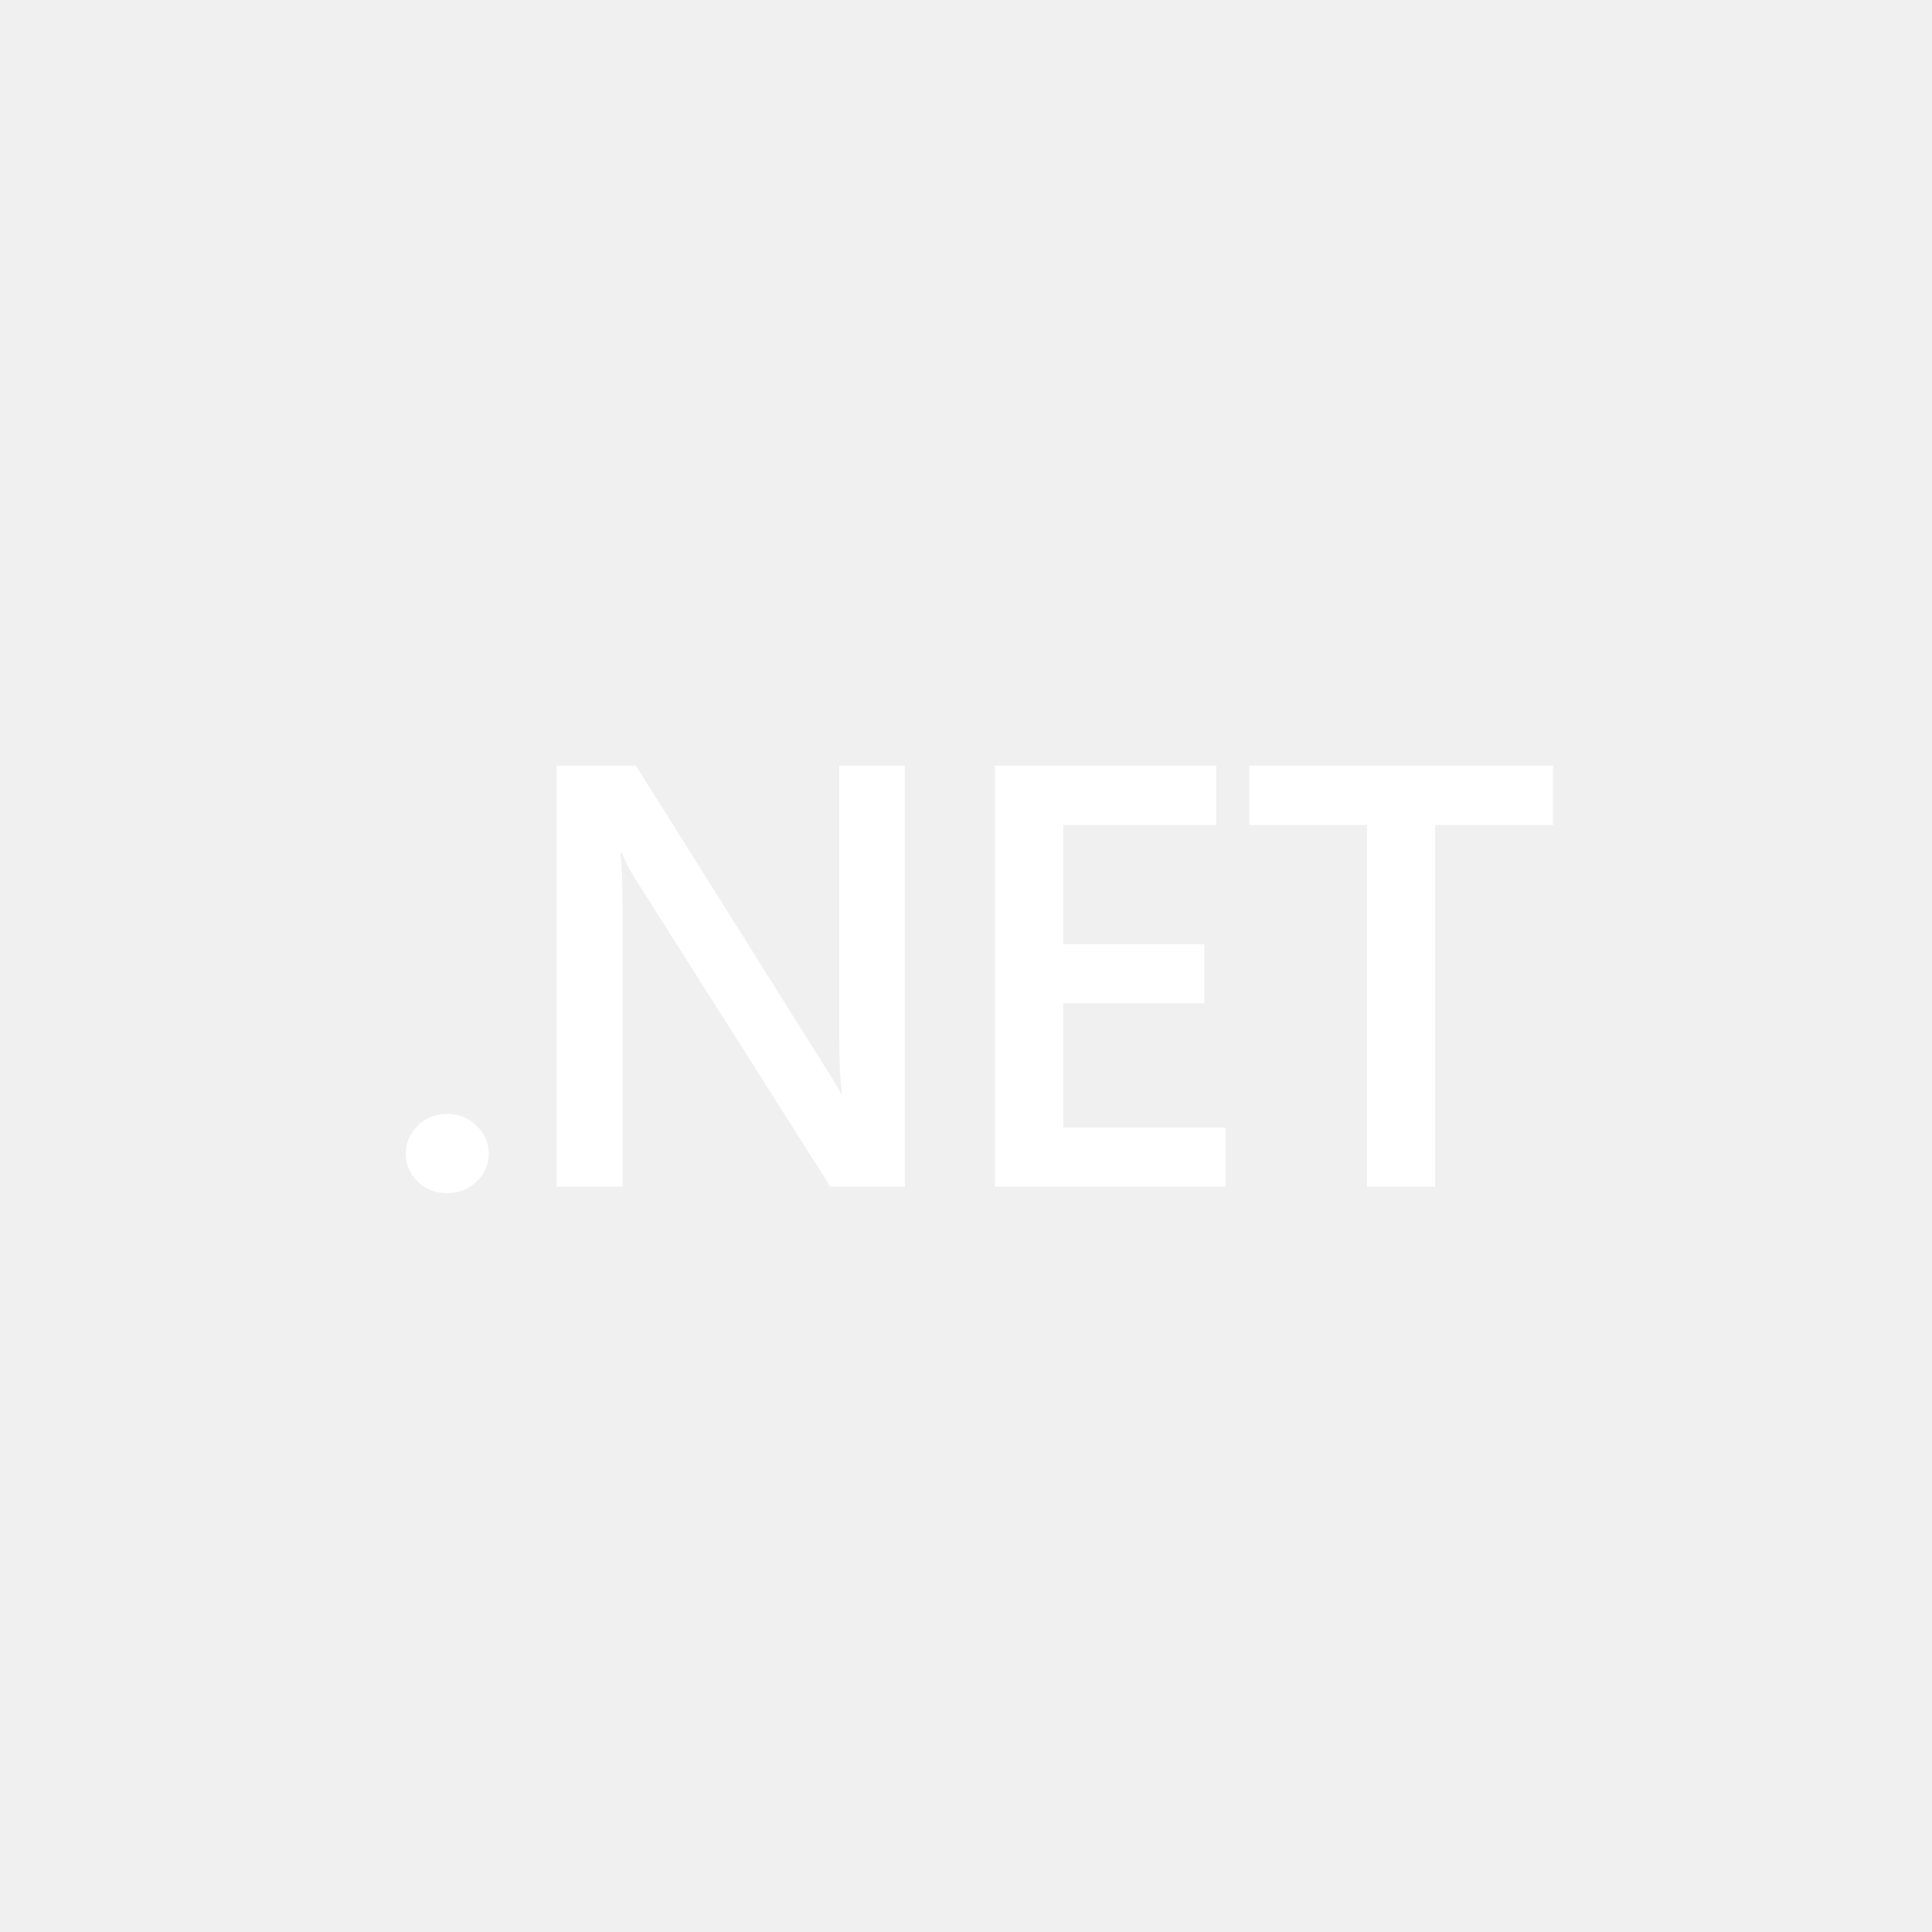
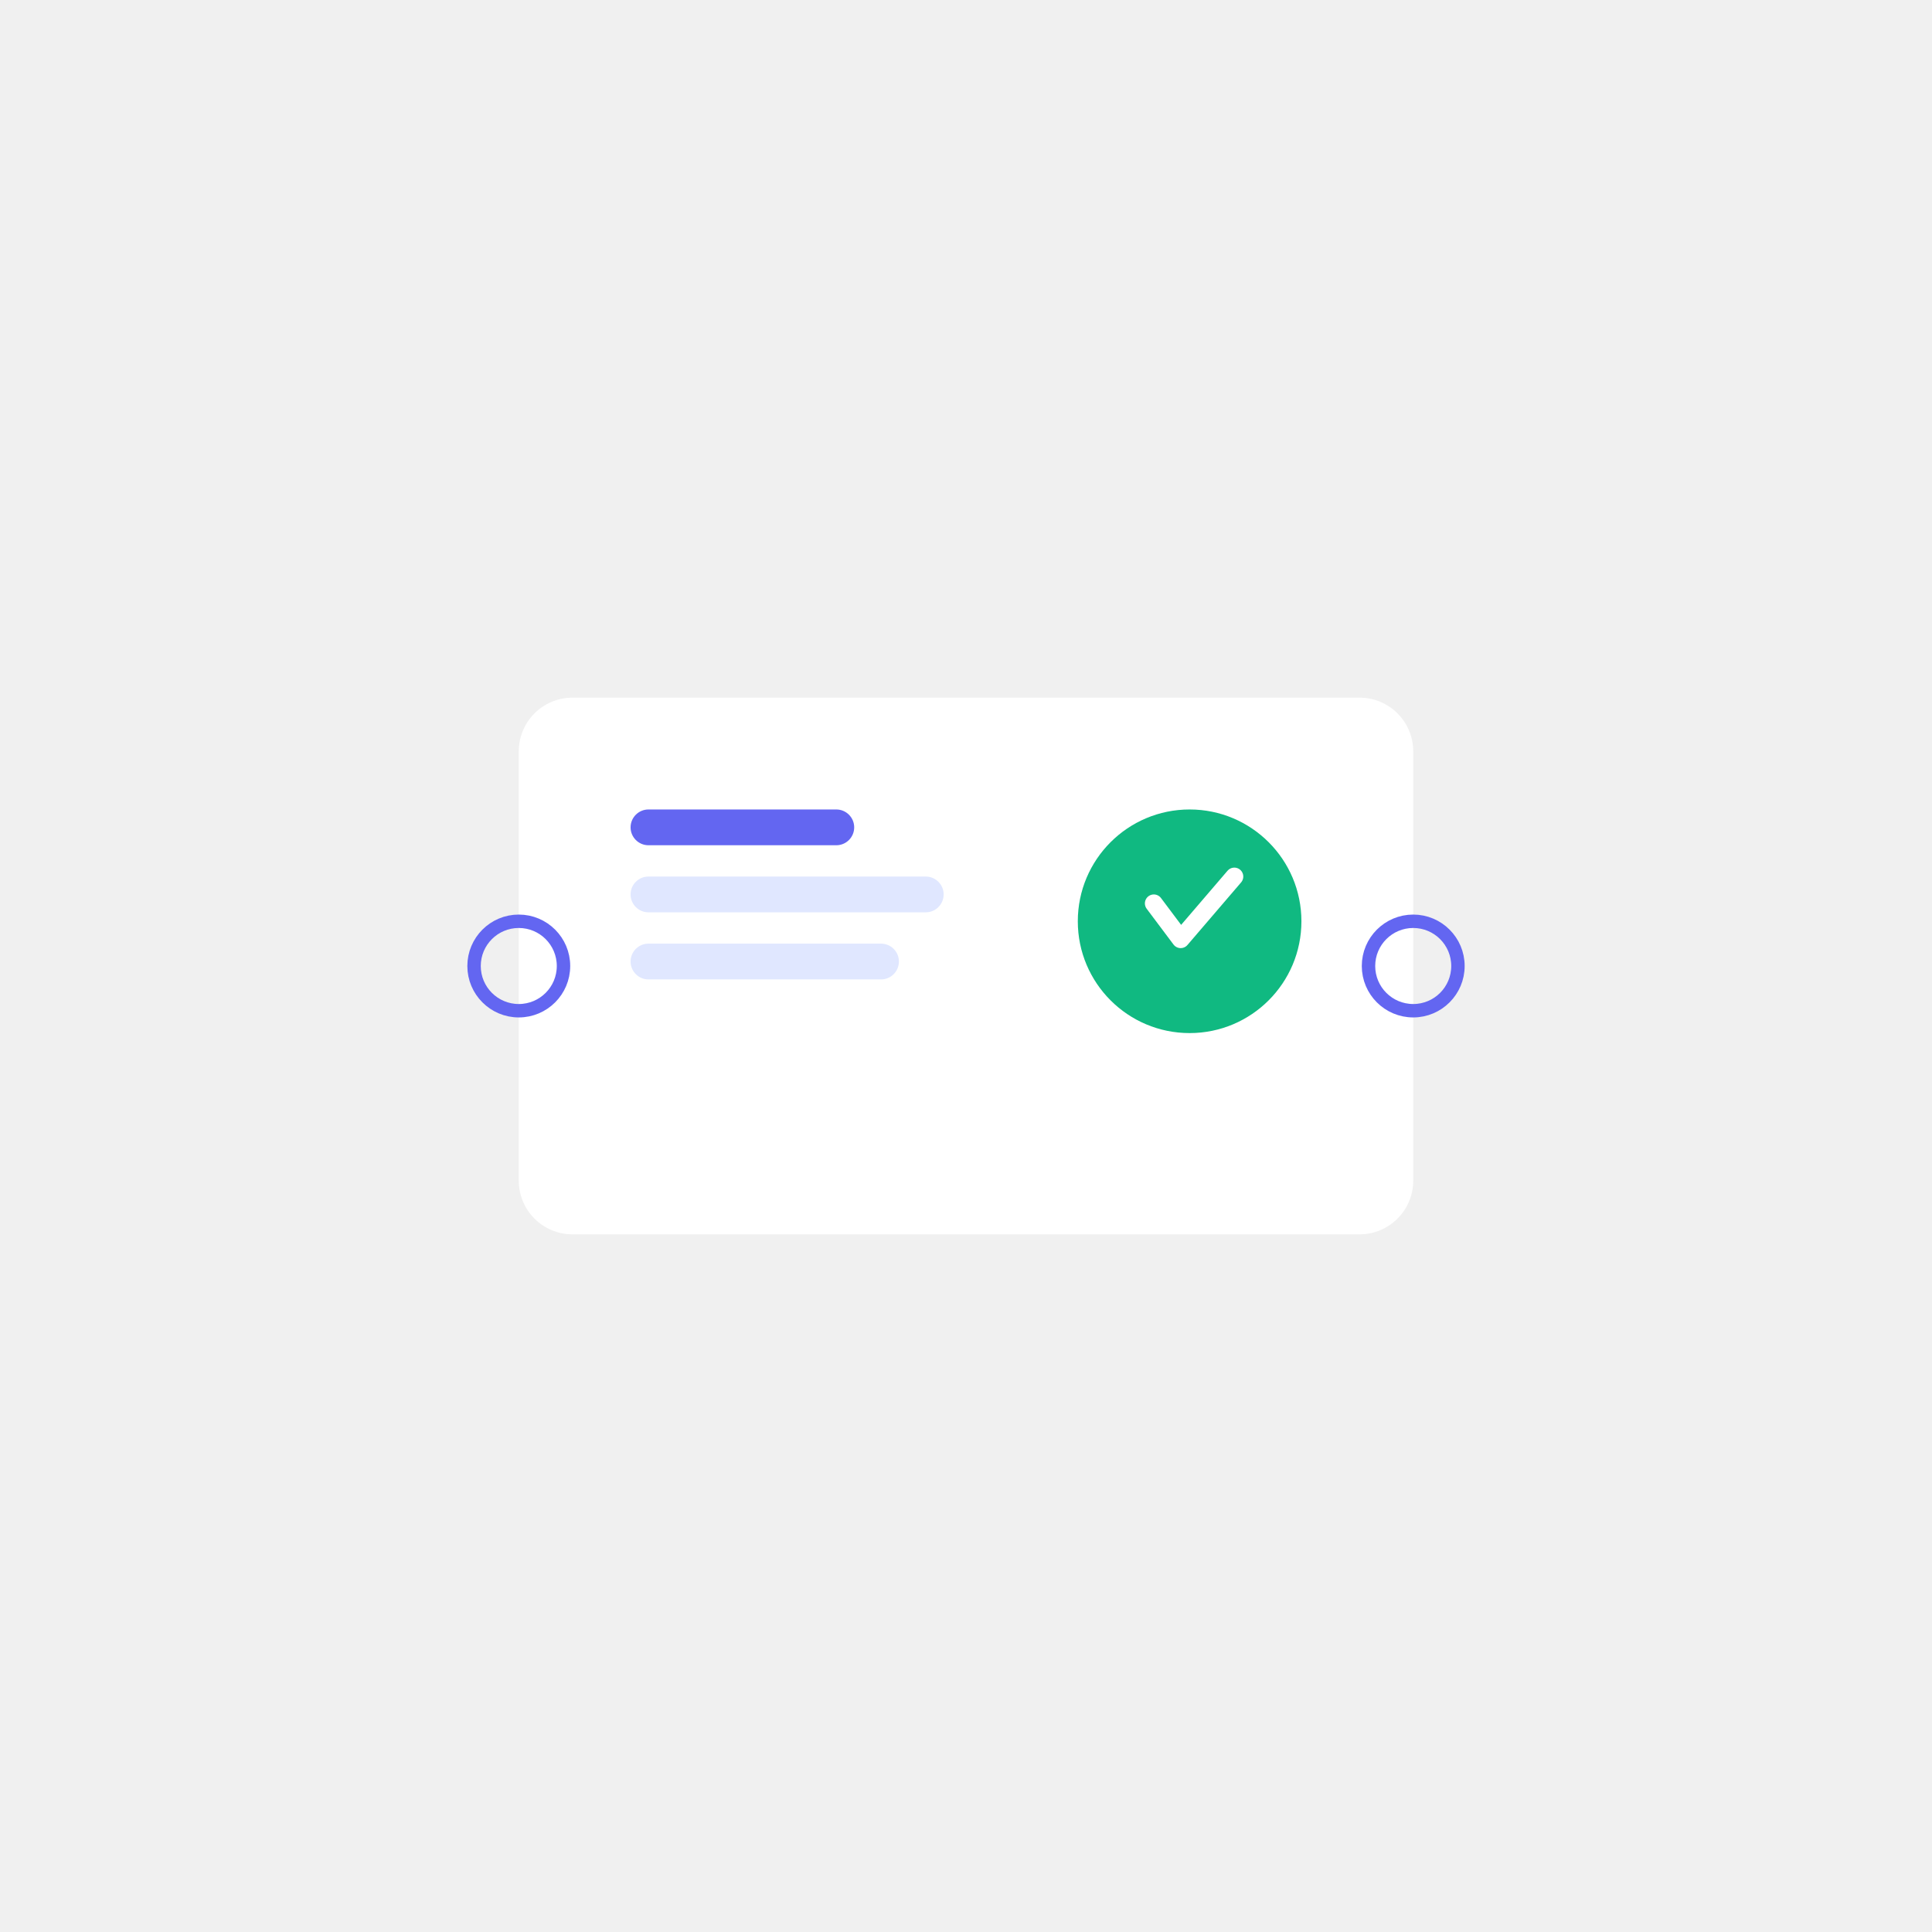
- <svg xmlns="http://www.w3.org/2000/svg" width="456" height="456" viewBox="0 0 456 456" version="1.1" xml:space="preserve" style="fill-rule:evenodd;clip-rule:evenodd;stroke-linejoin:round;stroke-miterlimit:2;">
-   <path d="m 105.5,281.609 c -2.703,0 -5.001,-0.9 -6.893,-2.702 -1.892,-1.848 -2.838,-4.042 -2.838,-6.582 0,-2.587 0.946,-4.804 2.838,-6.652 1.892,-1.848 4.19,-2.772 6.893,-2.772 2.748,0 5.068,0.924 6.96,2.772 1.937,1.848 2.906,4.064 2.906,6.652 0,2.54 -0.968,4.734 -2.906,6.582 -1.892,1.802 -4.212,2.702 -6.96,2.702 z" style="fill:#ffffff;fill-rule:nonzero;stroke-width:0.838" />
-   <path d="M 213.561,280.084 H 195.99 L 149.7,207.054 c -1.171,-1.848 -2.14,-3.765 -2.906,-5.751 h -0.406 c 0.361,2.125 0.541,6.675 0.541,13.65 v 65.132 h -15.543 v -99.36 h 18.719 l 44.737,71.298 c 1.892,2.957 3.109,4.989 3.649,6.098 h 0.27 c -0.45,-2.632 -0.676,-7.09 -0.676,-13.373 v -64.023 h 15.476 z" style="fill:#ffffff;fill-rule:nonzero;stroke-width:0.838" />
-   <path d="m 289.251,280.084 h -54.401 v -99.36 h 52.238 v 13.997 h -36.154 v 28.131 h 33.316 v 13.927 h -33.316 v 29.378 h 38.316 z" style="fill:#ffffff;fill-rule:nonzero;stroke-width:0.838" />
-   <path d="M 366.565,194.721 H 338.722 v 85.363 h -16.084 v -85.363 h -27.775 v -13.997 h 71.701 z" style="fill:#ffffff;fill-rule:nonzero;stroke-width:0.838" />
+ <svg xmlns="http://www.w3.org/2000/svg" width="432" height="432" viewBox="0 0 432 432">
+   <g transform="translate(216, 216)">
+     <rect x="-100" y="-60" width="200" height="120" rx="12" fill="#FFFFFF" />
+     <circle cx="-100" cy="0" r="10" fill="none" stroke="#6366F1" stroke-width="3" />
+     <circle cx="100" cy="0" r="10" fill="none" stroke="#6366F1" stroke-width="3" />
+     <rect x="-75" y="-35" width="50" height="8" rx="4" fill="#6366F1" />
+     <rect x="-75" y="-20" width="70" height="8" rx="4" fill="#E0E7FF" />
+     <rect x="-75" y="-5" width="60" height="8" rx="4" fill="#E0E7FF" />
+     <circle cx="50" cy="-10" r="25" fill="#10B981" />
+     <path d="M 42,-14 L 48,-6 L 60,-20" stroke="#FFFFFF" stroke-width="4" fill="none" stroke-linecap="round" stroke-linejoin="round" />
+   </g>
</svg>
